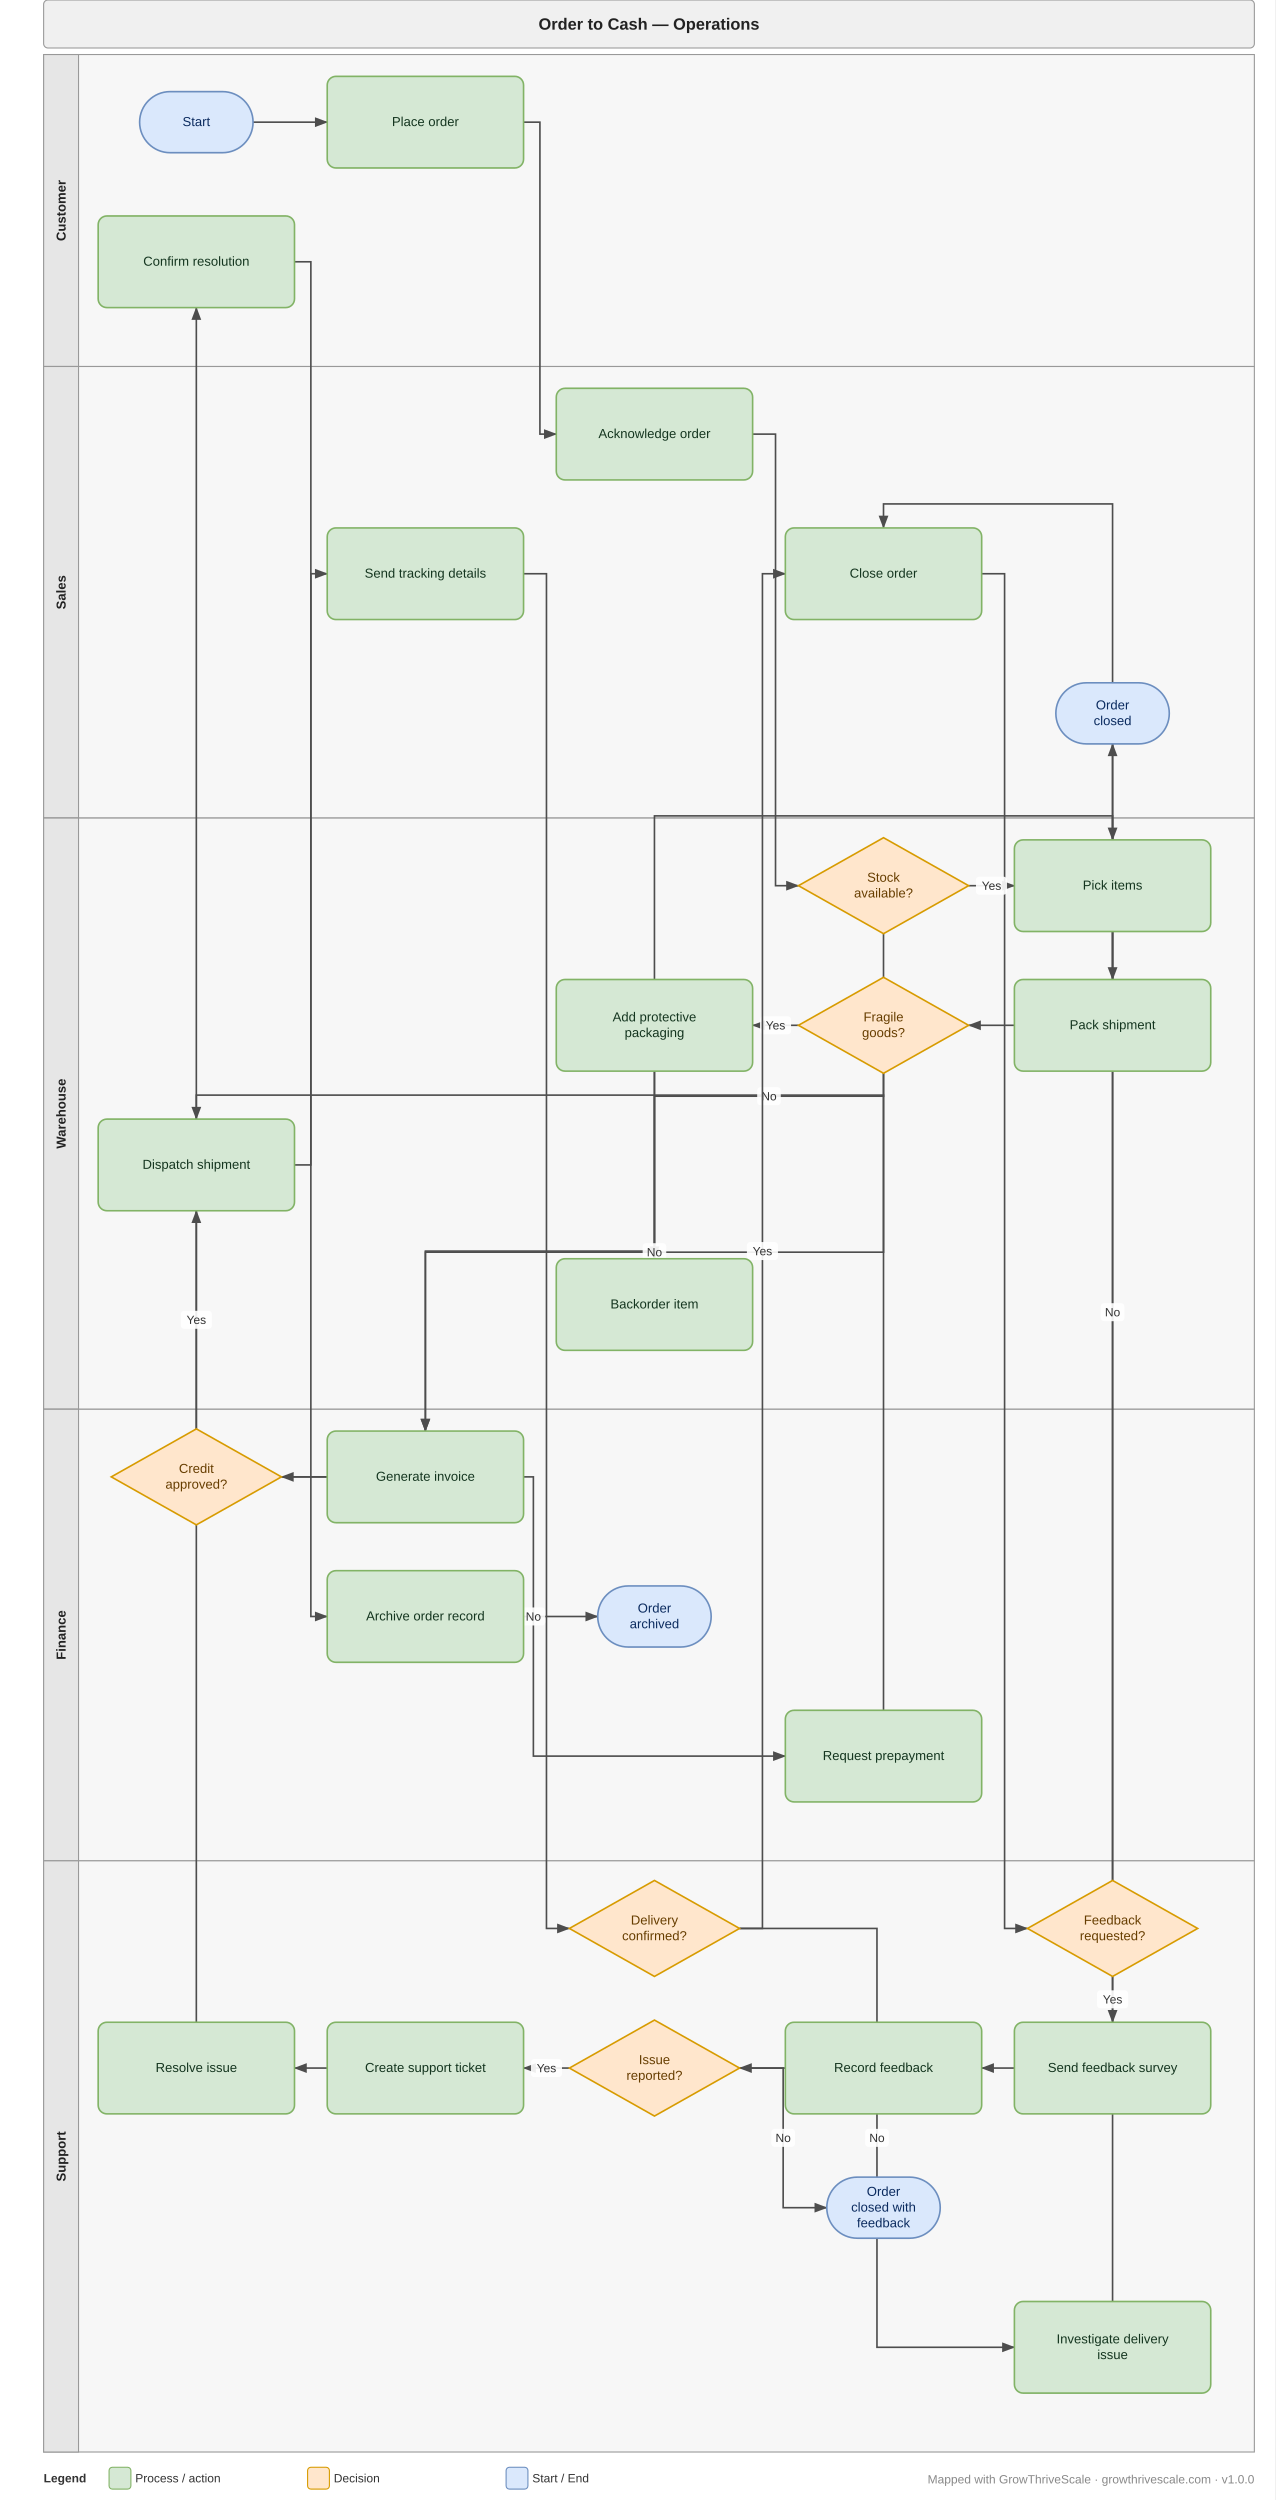
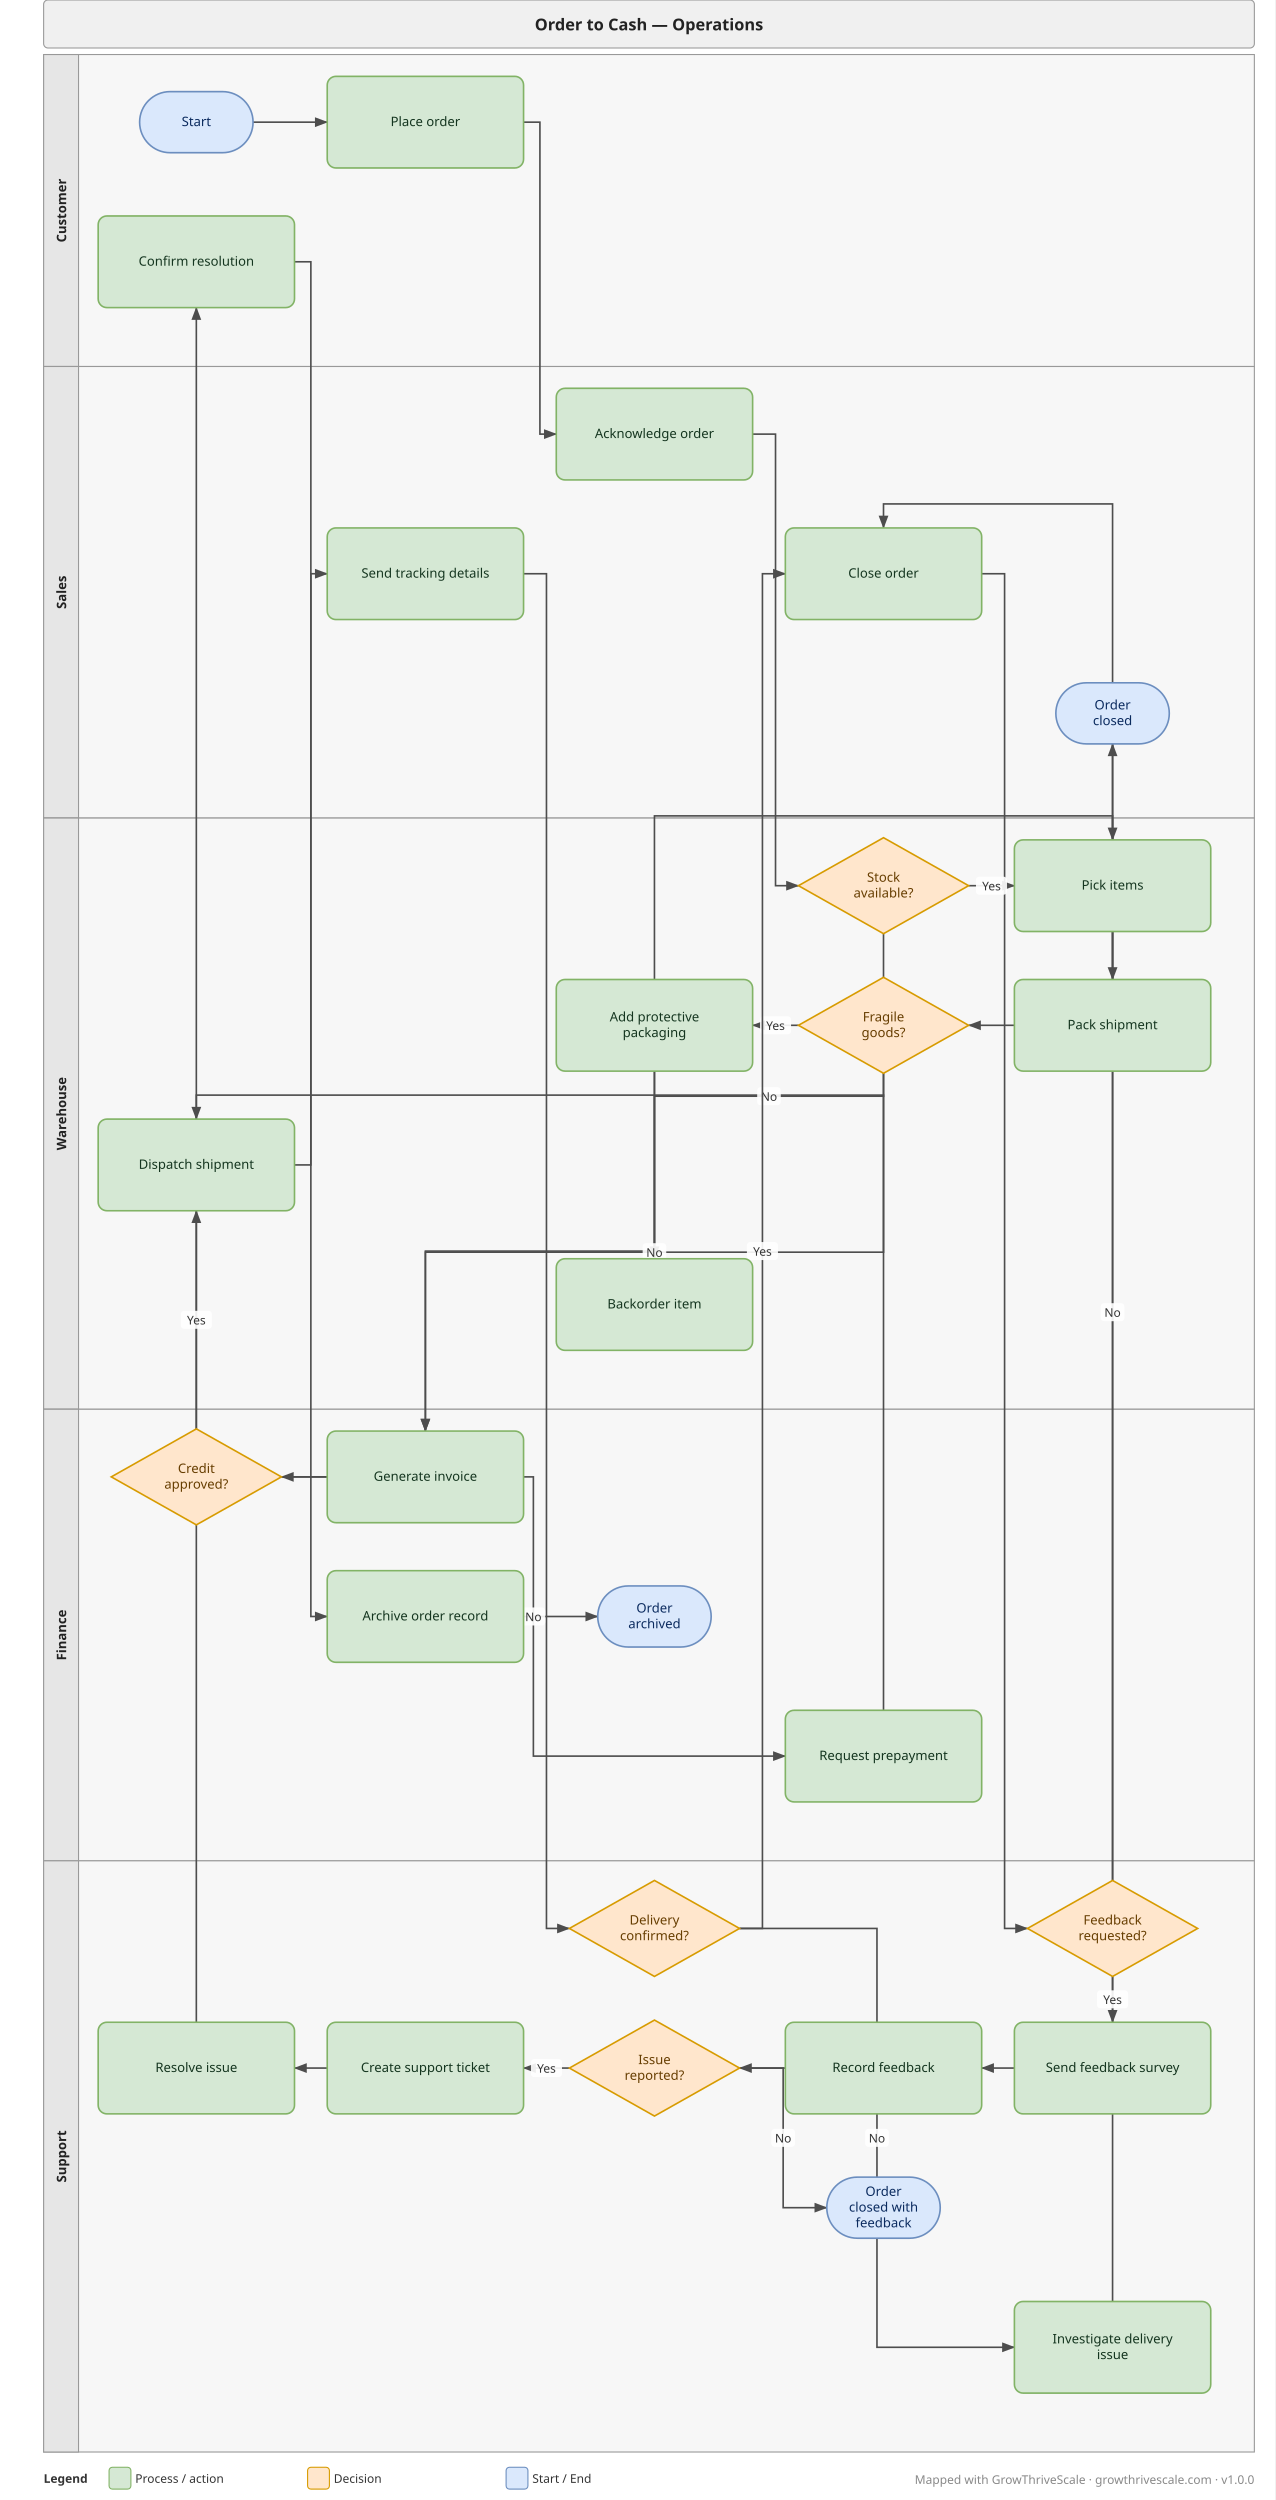
- <svg xmlns="http://www.w3.org/2000/svg" viewBox="0 0 1169 2292" width="1169" height="2292" role="img" aria-label="Order to Cash swimlane process map — 18 tasks across 5 lanes" font-family="Verdana, Arial, sans-serif">
+ <svg xmlns="http://www.w3.org/2000/svg" viewBox="0 0 1169 2292" width="1169" height="2292" role="img" aria-label="Order to Cash swimlane process map — 18 tasks across 5 lanes" font-family="Verdana">
  <defs>
    <marker id="pmg-arrow" markerWidth="10" markerHeight="10" refX="7.5" refY="3" orient="auto" markerUnits="strokeWidth">
      <path d="M0,0 L8,3 L0,6 z" fill="#4d4d4d" />
    </marker>
  </defs>
  <rect x="0" y="0" width="1169" height="2292" fill="#ffffff" />
  <rect x="40" y="0" width="1110" height="44" rx="4" fill="#f0f0f0" stroke="#999999" />
  <text x="595" y="22" text-anchor="middle" dominant-baseline="central" font-size="15" font-weight="700" fill="#222222">Order to Cash  —  Operations</text>
  <rect x="40" y="50" width="1110" height="286" fill="#f7f7f7" stroke="#999999" />
  <rect x="40" y="50" width="32" height="286" fill="#e6e6e6" stroke="#999999" />
  <text transform="rotate(-90 56 193)" x="56" y="193" text-anchor="middle" dominant-baseline="central" font-size="12" font-weight="700" fill="#222222">Customer</text>
  <rect x="40" y="336" width="1110" height="414" fill="#f7f7f7" stroke="#999999" />
  <rect x="40" y="336" width="32" height="414" fill="#e6e6e6" stroke="#999999" />
  <text transform="rotate(-90 56 543)" x="56" y="543" text-anchor="middle" dominant-baseline="central" font-size="12" font-weight="700" fill="#222222">Sales</text>
  <rect x="40" y="750" width="1110" height="542" fill="#f7f7f7" stroke="#999999" />
  <rect x="40" y="750" width="32" height="542" fill="#e6e6e6" stroke="#999999" />
  <text transform="rotate(-90 56 1021)" x="56" y="1021" text-anchor="middle" dominant-baseline="central" font-size="12" font-weight="700" fill="#222222">Warehouse</text>
  <rect x="40" y="1292" width="1110" height="414" fill="#f7f7f7" stroke="#999999" />
  <rect x="40" y="1292" width="32" height="414" fill="#e6e6e6" stroke="#999999" />
  <text transform="rotate(-90 56 1499)" x="56" y="1499" text-anchor="middle" dominant-baseline="central" font-size="12" font-weight="700" fill="#222222">Finance</text>
  <rect x="40" y="1706" width="1110" height="542" fill="#f7f7f7" stroke="#999999" />
  <rect x="40" y="1706" width="32" height="542" fill="#e6e6e6" stroke="#999999" />
  <text transform="rotate(-90 56 1977)" x="56" y="1977" text-anchor="middle" dominant-baseline="central" font-size="12" font-weight="700" fill="#222222">Support</text>
  <polyline points="232,112 300,112" fill="none" stroke="#4d4d4d" stroke-width="1.5" marker-end="url(#pmg-arrow)" />
  <polyline points="480,112 495,112 495,398 510,398" fill="none" stroke="#4d4d4d" stroke-width="1.5" marker-end="url(#pmg-arrow)" />
  <polyline points="690,398 711,398 711,812 732,812" fill="none" stroke="#4d4d4d" stroke-width="1.5" marker-end="url(#pmg-arrow)" />
  <polyline points="600,1154 600,748 1020,748 1020,770" fill="none" stroke="#4d4d4d" stroke-width="1.5" marker-end="url(#pmg-arrow)" />
  <polyline points="1020,854 1020,898" fill="none" stroke="#4d4d4d" stroke-width="1.5" marker-end="url(#pmg-arrow)" />
  <polyline points="930,940 888,940" fill="none" stroke="#4d4d4d" stroke-width="1.5" marker-end="url(#pmg-arrow)" />
  <polyline points="600,982 600,1147 390,1147 390,1312" fill="none" stroke="#4d4d4d" stroke-width="1.5" marker-end="url(#pmg-arrow)" />
  <polyline points="300,1354 258,1354" fill="none" stroke="#4d4d4d" stroke-width="1.5" marker-end="url(#pmg-arrow)" />
  <polyline points="810,1568 810,1004 180,1004 180,1026" fill="none" stroke="#4d4d4d" stroke-width="1.5" marker-end="url(#pmg-arrow)" />
  <polyline points="270,1068 285,1068 285,526 300,526" fill="none" stroke="#4d4d4d" stroke-width="1.5" marker-end="url(#pmg-arrow)" />
  <polyline points="480,526 501,526 501,1768 522,1768" fill="none" stroke="#4d4d4d" stroke-width="1.5" marker-end="url(#pmg-arrow)" />
  <polyline points="1020,2110 1020,462 810,462 810,484" fill="none" stroke="#4d4d4d" stroke-width="1.5" marker-end="url(#pmg-arrow)" />
  <polyline points="900,526 921,526 921,1768 942,1768" fill="none" stroke="#4d4d4d" stroke-width="1.5" marker-end="url(#pmg-arrow)" />
  <polyline points="930,1896 900,1896" fill="none" stroke="#4d4d4d" stroke-width="1.5" marker-end="url(#pmg-arrow)" />
  <polyline points="720,1896 678,1896" fill="none" stroke="#4d4d4d" stroke-width="1.5" marker-end="url(#pmg-arrow)" />
  <polyline points="300,1896 270,1896" fill="none" stroke="#4d4d4d" stroke-width="1.5" marker-end="url(#pmg-arrow)" />
  <polyline points="180,1854 180,282" fill="none" stroke="#4d4d4d" stroke-width="1.5" marker-end="url(#pmg-arrow)" />
  <polyline points="270,240 285,240 285,1482 300,1482" fill="none" stroke="#4d4d4d" stroke-width="1.5" marker-end="url(#pmg-arrow)" />
  <polyline points="480,1482 548,1482" fill="none" stroke="#4d4d4d" stroke-width="1.5" marker-end="url(#pmg-arrow)" />
  <polyline points="888,812 930,812" fill="none" stroke="#4d4d4d" stroke-width="1.5" marker-end="url(#pmg-arrow)" />
  <rect x="894.77" y="803.75" width="28.46" height="16.5" rx="3" fill="#ffffff" opacity="0.9" />
  <text x="909" y="812" text-anchor="middle" dominant-baseline="central" font-size="11" fill="#333333">Yes</text>
  <polyline points="810,856 810,1005 600,1005 600,1154" fill="none" stroke="#4d4d4d" stroke-width="1.5" marker-end="url(#pmg-arrow)" />
  <rect x="694.18" y="996.75" width="21.64" height="16.5" rx="3" fill="#ffffff" opacity="0.9" />
  <text x="705" y="1005" text-anchor="middle" dominant-baseline="central" font-size="11" fill="#333333">No</text>
  <polyline points="732,940 690,940" fill="none" stroke="#4d4d4d" stroke-width="1.5" marker-end="url(#pmg-arrow)" />
  <rect x="696.77" y="931.75" width="28.46" height="16.5" rx="3" fill="#ffffff" opacity="0.9" />
  <text x="711" y="940" text-anchor="middle" dominant-baseline="central" font-size="11" fill="#333333">Yes</text>
  <polyline points="810,984 810,1148 390,1148 390,1312" fill="none" stroke="#4d4d4d" stroke-width="1.5" marker-end="url(#pmg-arrow)" />
  <rect x="589.18" y="1139.75" width="21.64" height="16.5" rx="3" fill="#ffffff" opacity="0.9" />
  <text x="600" y="1148" text-anchor="middle" dominant-baseline="central" font-size="11" fill="#333333">No</text>
  <polyline points="180,1310 180,1110" fill="none" stroke="#4d4d4d" stroke-width="1.5" marker-end="url(#pmg-arrow)" />
  <rect x="165.77" y="1201.75" width="28.46" height="16.5" rx="3" fill="#ffffff" opacity="0.9" />
  <text x="180" y="1210" text-anchor="middle" dominant-baseline="central" font-size="11" fill="#333333">Yes</text>
  <polyline points="258,1354 489,1354 489,1610 720,1610" fill="none" stroke="#4d4d4d" stroke-width="1.5" marker-end="url(#pmg-arrow)" />
  <rect x="478.18" y="1473.75" width="21.64" height="16.5" rx="3" fill="#ffffff" opacity="0.9" />
  <text x="489" y="1482" text-anchor="middle" dominant-baseline="central" font-size="11" fill="#333333">No</text>
  <polyline points="678,1768 699,1768 699,526 720,526" fill="none" stroke="#4d4d4d" stroke-width="1.5" marker-end="url(#pmg-arrow)" />
  <rect x="684.77" y="1138.75" width="28.46" height="16.5" rx="3" fill="#ffffff" opacity="0.9" />
  <text x="699" y="1147" text-anchor="middle" dominant-baseline="central" font-size="11" fill="#333333">Yes</text>
  <polyline points="678,1768 804,1768 804,2152 930,2152" fill="none" stroke="#4d4d4d" stroke-width="1.5" marker-end="url(#pmg-arrow)" />
  <rect x="793.18" y="1951.75" width="21.64" height="16.5" rx="3" fill="#ffffff" opacity="0.9" />
  <text x="804" y="1960" text-anchor="middle" dominant-baseline="central" font-size="11" fill="#333333">No</text>
  <polyline points="1020,1812 1020,1854" fill="none" stroke="#4d4d4d" stroke-width="1.5" marker-end="url(#pmg-arrow)" />
  <rect x="1005.77" y="1824.75" width="28.46" height="16.5" rx="3" fill="#ffffff" opacity="0.9" />
  <text x="1020" y="1833" text-anchor="middle" dominant-baseline="central" font-size="11" fill="#333333">Yes</text>
  <polyline points="1020,1724 1020,682" fill="none" stroke="#4d4d4d" stroke-width="1.5" marker-end="url(#pmg-arrow)" />
  <rect x="1009.18" y="1194.75" width="21.64" height="16.5" rx="3" fill="#ffffff" opacity="0.9" />
  <text x="1020" y="1203" text-anchor="middle" dominant-baseline="central" font-size="11" fill="#333333">No</text>
  <polyline points="522,1896 480,1896" fill="none" stroke="#4d4d4d" stroke-width="1.5" marker-end="url(#pmg-arrow)" />
  <rect x="486.77" y="1887.75" width="28.46" height="16.5" rx="3" fill="#ffffff" opacity="0.9" />
  <text x="501" y="1896" text-anchor="middle" dominant-baseline="central" font-size="11" fill="#333333">Yes</text>
  <polyline points="678,1896 718,1896 718,2024 758,2024" fill="none" stroke="#4d4d4d" stroke-width="1.5" marker-end="url(#pmg-arrow)" />
  <rect x="707.18" y="1951.75" width="21.64" height="16.5" rx="3" fill="#ffffff" opacity="0.9" />
  <text x="718" y="1960" text-anchor="middle" dominant-baseline="central" font-size="11" fill="#333333">No</text>
  <rect x="128" y="84" width="104" height="56" rx="28" ry="28" fill="#dae8fc" stroke="#6c8ebf" stroke-width="1.5" />
  <text x="180" y="115.6" text-anchor="middle" font-size="12" fill="#0a2a5e">Start</text>
  <rect x="300" y="70" width="180" height="84" rx="8" fill="#d5e8d4" stroke="#82b366" stroke-width="1.5" />
  <text x="390" y="115.6" text-anchor="middle" font-size="12" fill="#14351f">Place order</text>
  <rect x="510" y="356" width="180" height="84" rx="8" fill="#d5e8d4" stroke="#82b366" stroke-width="1.5" />
  <text x="600" y="401.6" text-anchor="middle" font-size="12" fill="#14351f">Acknowledge order</text>
  <polygon points="810,768 888,812 810,856 732,812" fill="#ffe6cc" stroke="#d79b00" stroke-width="1.5" />
  <text x="810" y="808.4" text-anchor="middle" font-size="12" fill="#663d00">Stock</text>
  <text x="810" y="822.8" text-anchor="middle" font-size="12" fill="#663d00">available?</text>
  <rect x="930" y="770" width="180" height="84" rx="8" fill="#d5e8d4" stroke="#82b366" stroke-width="1.5" />
  <text x="1020" y="815.6" text-anchor="middle" font-size="12" fill="#14351f">Pick items</text>
  <rect x="930" y="898" width="180" height="84" rx="8" fill="#d5e8d4" stroke="#82b366" stroke-width="1.5" />
  <text x="1020" y="943.6" text-anchor="middle" font-size="12" fill="#14351f">Pack shipment</text>
  <polygon points="810,896 888,940 810,984 732,940" fill="#ffe6cc" stroke="#d79b00" stroke-width="1.5" />
  <text x="810" y="936.4" text-anchor="middle" font-size="12" fill="#663d00">Fragile</text>
  <text x="810" y="950.8" text-anchor="middle" font-size="12" fill="#663d00">goods?</text>
  <rect x="510" y="898" width="180" height="84" rx="8" fill="#d5e8d4" stroke="#82b366" stroke-width="1.5" />
  <text x="600" y="936.4" text-anchor="middle" font-size="12" fill="#14351f">Add protective</text>
  <text x="600" y="950.8" text-anchor="middle" font-size="12" fill="#14351f">packaging</text>
  <rect x="300" y="1312" width="180" height="84" rx="8" fill="#d5e8d4" stroke="#82b366" stroke-width="1.5" />
  <text x="390" y="1357.6" text-anchor="middle" font-size="12" fill="#14351f">Generate invoice</text>
  <polygon points="180,1310 258,1354 180,1398 102,1354" fill="#ffe6cc" stroke="#d79b00" stroke-width="1.5" />
  <text x="180" y="1350.4" text-anchor="middle" font-size="12" fill="#663d00">Credit</text>
  <text x="180" y="1364.8" text-anchor="middle" font-size="12" fill="#663d00">approved?</text>
  <rect x="90" y="1026" width="180" height="84" rx="8" fill="#d5e8d4" stroke="#82b366" stroke-width="1.5" />
  <text x="180" y="1071.6" text-anchor="middle" font-size="12" fill="#14351f">Dispatch shipment</text>
  <rect x="300" y="484" width="180" height="84" rx="8" fill="#d5e8d4" stroke="#82b366" stroke-width="1.5" />
  <text x="390" y="529.6" text-anchor="middle" font-size="12" fill="#14351f">Send tracking details</text>
  <polygon points="600,1724 678,1768 600,1812 522,1768" fill="#ffe6cc" stroke="#d79b00" stroke-width="1.5" />
  <text x="600" y="1764.4" text-anchor="middle" font-size="12" fill="#663d00">Delivery</text>
  <text x="600" y="1778.8" text-anchor="middle" font-size="12" fill="#663d00">confirmed?</text>
  <rect x="720" y="484" width="180" height="84" rx="8" fill="#d5e8d4" stroke="#82b366" stroke-width="1.5" />
  <text x="810" y="529.6" text-anchor="middle" font-size="12" fill="#14351f">Close order</text>
  <polygon points="1020,1724 1098,1768 1020,1812 942,1768" fill="#ffe6cc" stroke="#d79b00" stroke-width="1.5" />
  <text x="1020" y="1764.4" text-anchor="middle" font-size="12" fill="#663d00">Feedback</text>
  <text x="1020" y="1778.8" text-anchor="middle" font-size="12" fill="#663d00">requested?</text>
  <rect x="930" y="1854" width="180" height="84" rx="8" fill="#d5e8d4" stroke="#82b366" stroke-width="1.5" />
  <text x="1020" y="1899.6" text-anchor="middle" font-size="12" fill="#14351f">Send feedback survey</text>
  <rect x="720" y="1854" width="180" height="84" rx="8" fill="#d5e8d4" stroke="#82b366" stroke-width="1.5" />
  <text x="810" y="1899.6" text-anchor="middle" font-size="12" fill="#14351f">Record feedback</text>
  <polygon points="600,1852 678,1896 600,1940 522,1896" fill="#ffe6cc" stroke="#d79b00" stroke-width="1.5" />
  <text x="600" y="1892.4" text-anchor="middle" font-size="12" fill="#663d00">Issue</text>
  <text x="600" y="1906.8" text-anchor="middle" font-size="12" fill="#663d00">reported?</text>
  <rect x="300" y="1854" width="180" height="84" rx="8" fill="#d5e8d4" stroke="#82b366" stroke-width="1.5" />
  <text x="390" y="1899.6" text-anchor="middle" font-size="12" fill="#14351f">Create support ticket</text>
  <rect x="90" y="1854" width="180" height="84" rx="8" fill="#d5e8d4" stroke="#82b366" stroke-width="1.5" />
  <text x="180" y="1899.6" text-anchor="middle" font-size="12" fill="#14351f">Resolve issue</text>
  <rect x="90" y="198" width="180" height="84" rx="8" fill="#d5e8d4" stroke="#82b366" stroke-width="1.5" />
  <text x="180" y="243.6" text-anchor="middle" font-size="12" fill="#14351f">Confirm resolution</text>
  <rect x="300" y="1440" width="180" height="84" rx="8" fill="#d5e8d4" stroke="#82b366" stroke-width="1.5" />
  <text x="390" y="1485.6" text-anchor="middle" font-size="12" fill="#14351f">Archive order record</text>
  <rect x="548" y="1454" width="104" height="56" rx="28" ry="28" fill="#dae8fc" stroke="#6c8ebf" stroke-width="1.5" />
  <text x="600" y="1478.4" text-anchor="middle" font-size="12" fill="#0a2a5e">Order</text>
  <text x="600" y="1492.8" text-anchor="middle" font-size="12" fill="#0a2a5e">archived</text>
  <rect x="758" y="1996" width="104" height="56" rx="28" ry="28" fill="#dae8fc" stroke="#6c8ebf" stroke-width="1.5" />
  <text x="810" y="2013.2" text-anchor="middle" font-size="12" fill="#0a2a5e">Order</text>
  <text x="810" y="2027.6" text-anchor="middle" font-size="12" fill="#0a2a5e">closed with</text>
  <text x="810" y="2042" text-anchor="middle" font-size="12" fill="#0a2a5e">feedback</text>
  <rect x="968" y="626" width="104" height="56" rx="28" ry="28" fill="#dae8fc" stroke="#6c8ebf" stroke-width="1.5" />
  <text x="1020" y="650.4" text-anchor="middle" font-size="12" fill="#0a2a5e">Order</text>
  <text x="1020" y="664.8" text-anchor="middle" font-size="12" fill="#0a2a5e">closed</text>
  <rect x="930" y="2110" width="180" height="84" rx="8" fill="#d5e8d4" stroke="#82b366" stroke-width="1.5" />
  <text x="1020" y="2148.4" text-anchor="middle" font-size="12" fill="#14351f">Investigate delivery</text>
  <text x="1020" y="2162.8" text-anchor="middle" font-size="12" fill="#14351f">issue</text>
  <rect x="720" y="1568" width="180" height="84" rx="8" fill="#d5e8d4" stroke="#82b366" stroke-width="1.5" />
  <text x="810" y="1613.6" text-anchor="middle" font-size="12" fill="#14351f">Request prepayment</text>
  <rect x="510" y="1154" width="180" height="84" rx="8" fill="#d5e8d4" stroke="#82b366" stroke-width="1.5" />
  <text x="600" y="1199.6" text-anchor="middle" font-size="12" fill="#14351f">Backorder item</text>
  <text x="40" y="2272" dominant-baseline="central" font-size="11" font-weight="700" fill="#333333">Legend</text>
  <rect x="100" y="2262" width="20" height="20" rx="3" fill="#d5e8d4" stroke="#82b366" />
  <text x="124" y="2272" dominant-baseline="central" font-size="11" fill="#333333">Process / action</text>
  <rect x="282" y="2262" width="20" height="20" rx="3" fill="#ffe6cc" stroke="#d79b00" />
  <text x="306" y="2272" dominant-baseline="central" font-size="11" fill="#333333">Decision</text>
  <rect x="464" y="2262" width="20" height="20" rx="3" fill="#dae8fc" stroke="#6c8ebf" />
  <text x="488" y="2272" dominant-baseline="central" font-size="11" fill="#333333">Start / End</text>
  <text x="1150" y="2273" text-anchor="end" dominant-baseline="central" font-size="11" fill="#888888">Mapped with GrowThriveScale · growthrivescale.com · v1.0.0</text>
</svg>
